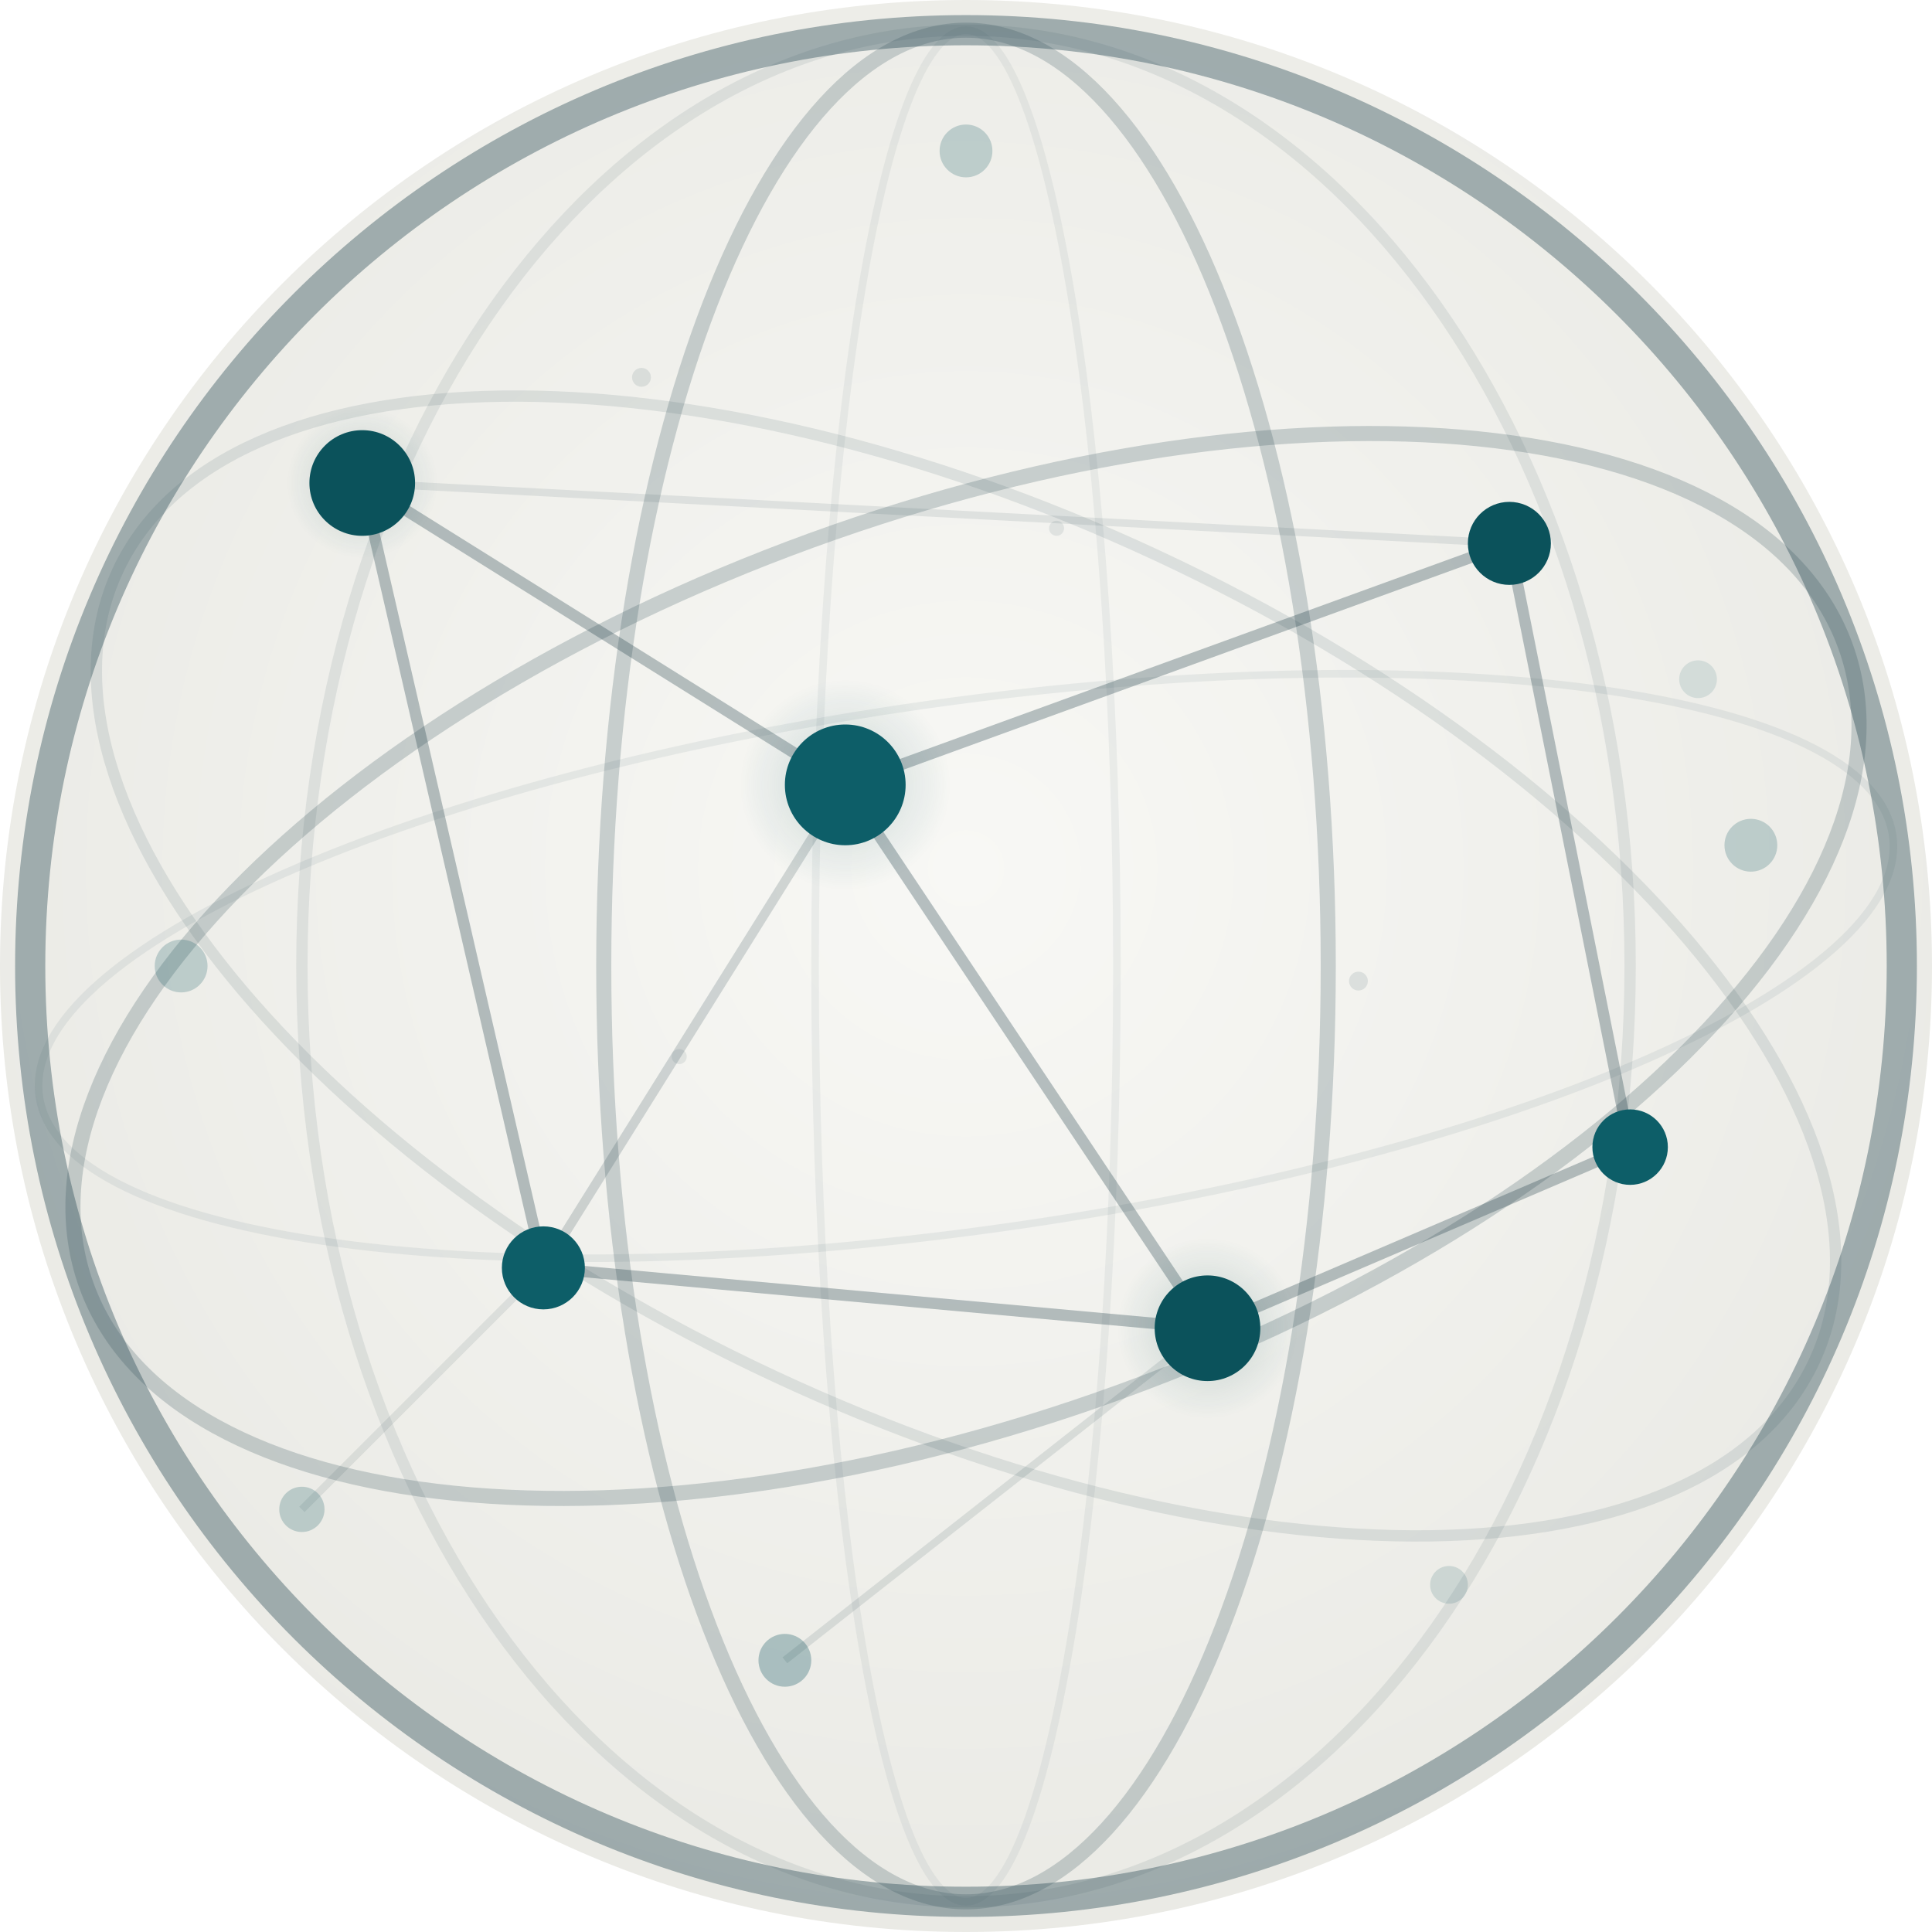
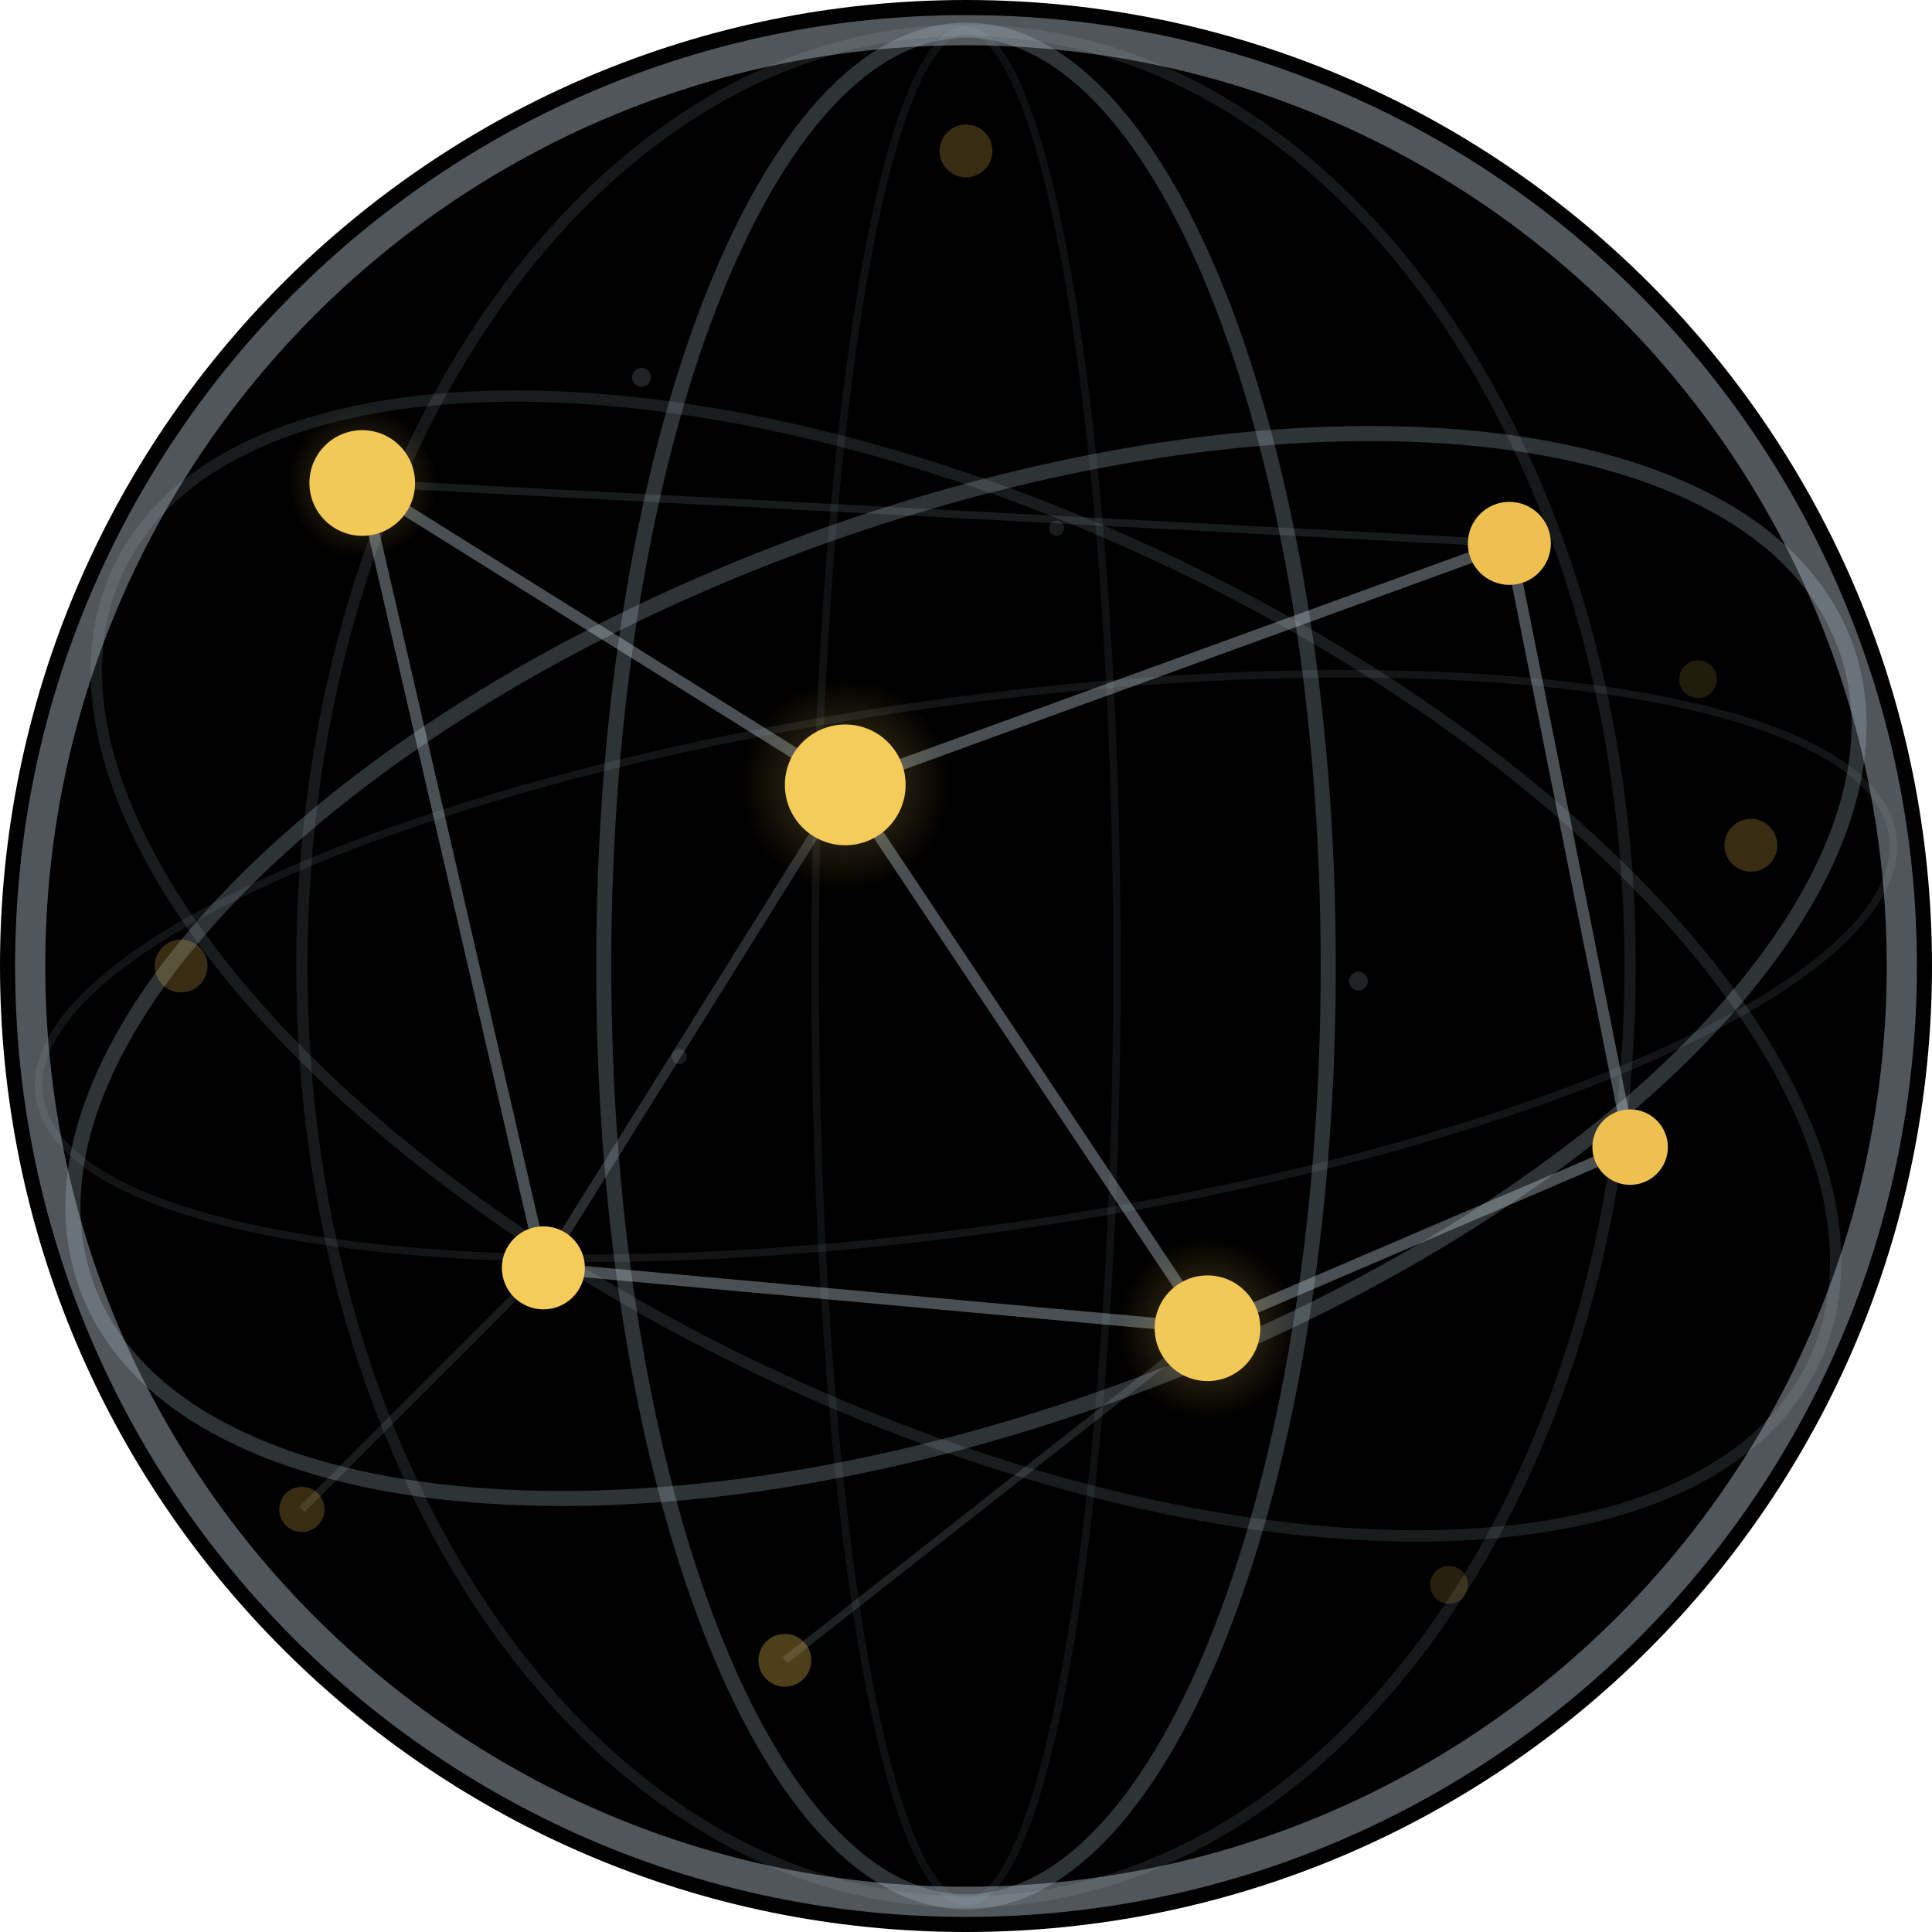
<svg xmlns="http://www.w3.org/2000/svg" viewBox="0 0 512 512">
  <defs>
    <clipPath id="clip">
      <circle cx="256" cy="256" r="256" />
    </clipPath>
-     <radialGradient id="bg" cx="50%" cy="45%" r="55%">
-       <stop offset="0%" stop-color="#f8f8f5" />
-       <stop offset="100%" stop-color="#eaeae5" />
-     </radialGradient>
    <radialGradient id="node-glow" cx="50%" cy="50%" r="50%">
-       <stop offset="0%" stop-color="#0b525b" stop-opacity="0.2" />
-       <stop offset="100%" stop-color="#0b525b" stop-opacity="0" />
+       <stop offset="0%" stop-color="#f5cc5a" stop-opacity="0.3" />
+       <stop offset="100%" stop-color="#f5cc5a" stop-opacity="0" />
    </radialGradient>
  </defs>
-   <circle cx="256" cy="256" r="256" fill="url(#bg)" />
+   <circle cx="256" cy="256" r="256" fill="#000000" />
  <g clip-path="url(#clip)">
-     <circle cx="256" cy="256" r="248" fill="none" stroke="#2a4a54" stroke-width="8" opacity="0.4" />
-     <ellipse cx="256" cy="256" rx="248" ry="120" fill="none" stroke="#2a4a54" stroke-width="4" opacity="0.22" transform="rotate(-20 256 256)" />
-     <ellipse cx="256" cy="256" rx="248" ry="120" fill="none" stroke="#2a4a54" stroke-width="3" opacity="0.12" transform="rotate(25 256 256)" />
-     <ellipse cx="256" cy="256" rx="248" ry="70" fill="none" stroke="#2a4a54" stroke-width="2" opacity="0.08" transform="rotate(-8 256 256)" />
-     <ellipse cx="256" cy="256" rx="96" ry="248" fill="none" stroke="#2a4a54" stroke-width="4" opacity="0.22" />
-     <ellipse cx="256" cy="256" rx="176" ry="248" fill="none" stroke="#2a4a54" stroke-width="3" opacity="0.1" />
-     <ellipse cx="256" cy="256" rx="40" ry="248" fill="none" stroke="#2a4a54" stroke-width="2" opacity="0.07" />
-     <line x1="96" y1="128" x2="224" y2="208" stroke="#1a3a44" stroke-width="3" opacity="0.3" />
-     <line x1="224" y1="208" x2="400" y2="144" stroke="#1a3a44" stroke-width="3" opacity="0.3" />
-     <line x1="224" y1="208" x2="320" y2="352" stroke="#1a3a44" stroke-width="3" opacity="0.3" />
-     <line x1="320" y1="352" x2="432" y2="304" stroke="#1a3a44" stroke-width="3" opacity="0.3" />
-     <line x1="96" y1="128" x2="144" y2="336" stroke="#1a3a44" stroke-width="3" opacity="0.3" />
-     <line x1="144" y1="336" x2="320" y2="352" stroke="#1a3a44" stroke-width="3" opacity="0.3" />
-     <line x1="400" y1="144" x2="432" y2="304" stroke="#1a3a44" stroke-width="3" opacity="0.3" />
-     <line x1="224" y1="208" x2="144" y2="336" stroke="#1a3a44" stroke-width="2.5" opacity="0.18" />
-     <line x1="96" y1="128" x2="400" y2="144" stroke="#1a3a44" stroke-width="2" opacity="0.1" />
-     <line x1="320" y1="352" x2="208" y2="440" stroke="#1a3a44" stroke-width="2" opacity="0.12" />
-     <line x1="144" y1="336" x2="80" y2="400" stroke="#1a3a44" stroke-width="2" opacity="0.1" />
+     <circle cx="256" cy="256" r="248" fill="none" stroke="#c8d8e0" stroke-width="8" opacity="0.4" />
+     <ellipse cx="256" cy="256" rx="248" ry="120" fill="none" stroke="#b8ccd6" stroke-width="4" opacity="0.25" transform="rotate(-20 256 256)" />
+     <ellipse cx="256" cy="256" rx="248" ry="120" fill="none" stroke="#b8ccd6" stroke-width="3" opacity="0.14" transform="rotate(25 256 256)" />
+     <ellipse cx="256" cy="256" rx="248" ry="70" fill="none" stroke="#b8ccd6" stroke-width="2" opacity="0.1" transform="rotate(-8 256 256)" />
+     <ellipse cx="256" cy="256" rx="96" ry="248" fill="none" stroke="#b8ccd6" stroke-width="4" opacity="0.25" />
+     <ellipse cx="256" cy="256" rx="176" ry="248" fill="none" stroke="#b8ccd6" stroke-width="3" opacity="0.12" />
+     <ellipse cx="256" cy="256" rx="40" ry="248" fill="none" stroke="#b8ccd6" stroke-width="2" opacity="0.08" />
+     <line x1="96" y1="128" x2="224" y2="208" stroke="#d0e2ea" stroke-width="3" opacity="0.35" />
+     <line x1="224" y1="208" x2="400" y2="144" stroke="#d0e2ea" stroke-width="3" opacity="0.35" />
+     <line x1="224" y1="208" x2="320" y2="352" stroke="#d0e2ea" stroke-width="3" opacity="0.35" />
+     <line x1="320" y1="352" x2="432" y2="304" stroke="#d0e2ea" stroke-width="3" opacity="0.35" />
+     <line x1="96" y1="128" x2="144" y2="336" stroke="#d0e2ea" stroke-width="3" opacity="0.35" />
+     <line x1="144" y1="336" x2="320" y2="352" stroke="#d0e2ea" stroke-width="3" opacity="0.35" />
+     <line x1="400" y1="144" x2="432" y2="304" stroke="#d0e2ea" stroke-width="3" opacity="0.35" />
+     <line x1="224" y1="208" x2="144" y2="336" stroke="#d0e2ea" stroke-width="2.5" opacity="0.2" />
+     <line x1="96" y1="128" x2="400" y2="144" stroke="#d0e2ea" stroke-width="2" opacity="0.12" />
+     <line x1="320" y1="352" x2="208" y2="440" stroke="#d0e2ea" stroke-width="2" opacity="0.15" />
+     <line x1="144" y1="336" x2="80" y2="400" stroke="#d0e2ea" stroke-width="2" opacity="0.12" />
    <circle cx="224" cy="208" r="28" fill="url(#node-glow)" />
    <circle cx="320" cy="352" r="24" fill="url(#node-glow)" />
    <circle cx="96" cy="128" r="20" fill="url(#node-glow)" />
-     <circle cx="96" cy="128" r="14" fill="#0b525b" />
-     <circle cx="224" cy="208" r="16" fill="#0d5e68" />
-     <circle cx="400" cy="144" r="11" fill="#0b525b" />
-     <circle cx="320" cy="352" r="14" fill="#0b525b" />
-     <circle cx="432" cy="304" r="10" fill="#0d5e68" />
-     <circle cx="144" cy="336" r="11" fill="#0d5e68" />
-     <circle cx="208" cy="440" r="7" fill="#0b525b" opacity="0.3" />
-     <circle cx="80" cy="400" r="6" fill="#0b525b" opacity="0.22" />
-     <circle cx="48" cy="256" r="7" fill="#0b525b" opacity="0.22" />
-     <circle cx="464" cy="224" r="7" fill="#0b525b" opacity="0.22" />
-     <circle cx="256" cy="40" r="7" fill="#0b525b" opacity="0.22" />
-     <circle cx="384" cy="420" r="5" fill="#0b525b" opacity="0.15" />
-     <circle cx="450" cy="180" r="5" fill="#0b525b" opacity="0.12" />
-     <circle cx="170" cy="100" r="2.5" fill="#2a4a54" opacity="0.12" />
-     <circle cx="360" cy="260" r="2.5" fill="#2a4a54" opacity="0.12" />
-     <circle cx="280" cy="140" r="2" fill="#2a4a54" opacity="0.1" />
-     <circle cx="180" cy="280" r="2" fill="#2a4a54" opacity="0.1" />
+     <circle cx="96" cy="128" r="14" fill="#f2c856" />
+     <circle cx="224" cy="208" r="16" fill="#f5cc5a" />
+     <circle cx="400" cy="144" r="11" fill="#edc050" />
+     <circle cx="320" cy="352" r="14" fill="#f2c856" />
+     <circle cx="432" cy="304" r="10" fill="#edc050" />
+     <circle cx="144" cy="336" r="11" fill="#f5cc5a" />
+     <circle cx="208" cy="440" r="7" fill="#e0b44d" opacity="0.35" />
+     <circle cx="80" cy="400" r="6" fill="#e0b44d" opacity="0.25" />
+     <circle cx="48" cy="256" r="7" fill="#e0b44d" opacity="0.25" />
+     <circle cx="464" cy="224" r="7" fill="#e0b44d" opacity="0.25" />
+     <circle cx="256" cy="40" r="7" fill="#e0b44d" opacity="0.25" />
+     <circle cx="384" cy="420" r="5" fill="#e0b44d" opacity="0.18" />
+     <circle cx="450" cy="180" r="5" fill="#e0b44d" opacity="0.15" />
+     <circle cx="170" cy="100" r="2.5" fill="#d8e6ec" opacity="0.15" />
+     <circle cx="360" cy="260" r="2.5" fill="#d8e6ec" opacity="0.15" />
+     <circle cx="280" cy="140" r="2" fill="#d8e6ec" opacity="0.12" />
+     <circle cx="180" cy="280" r="2" fill="#d8e6ec" opacity="0.12" />
  </g>
</svg>
